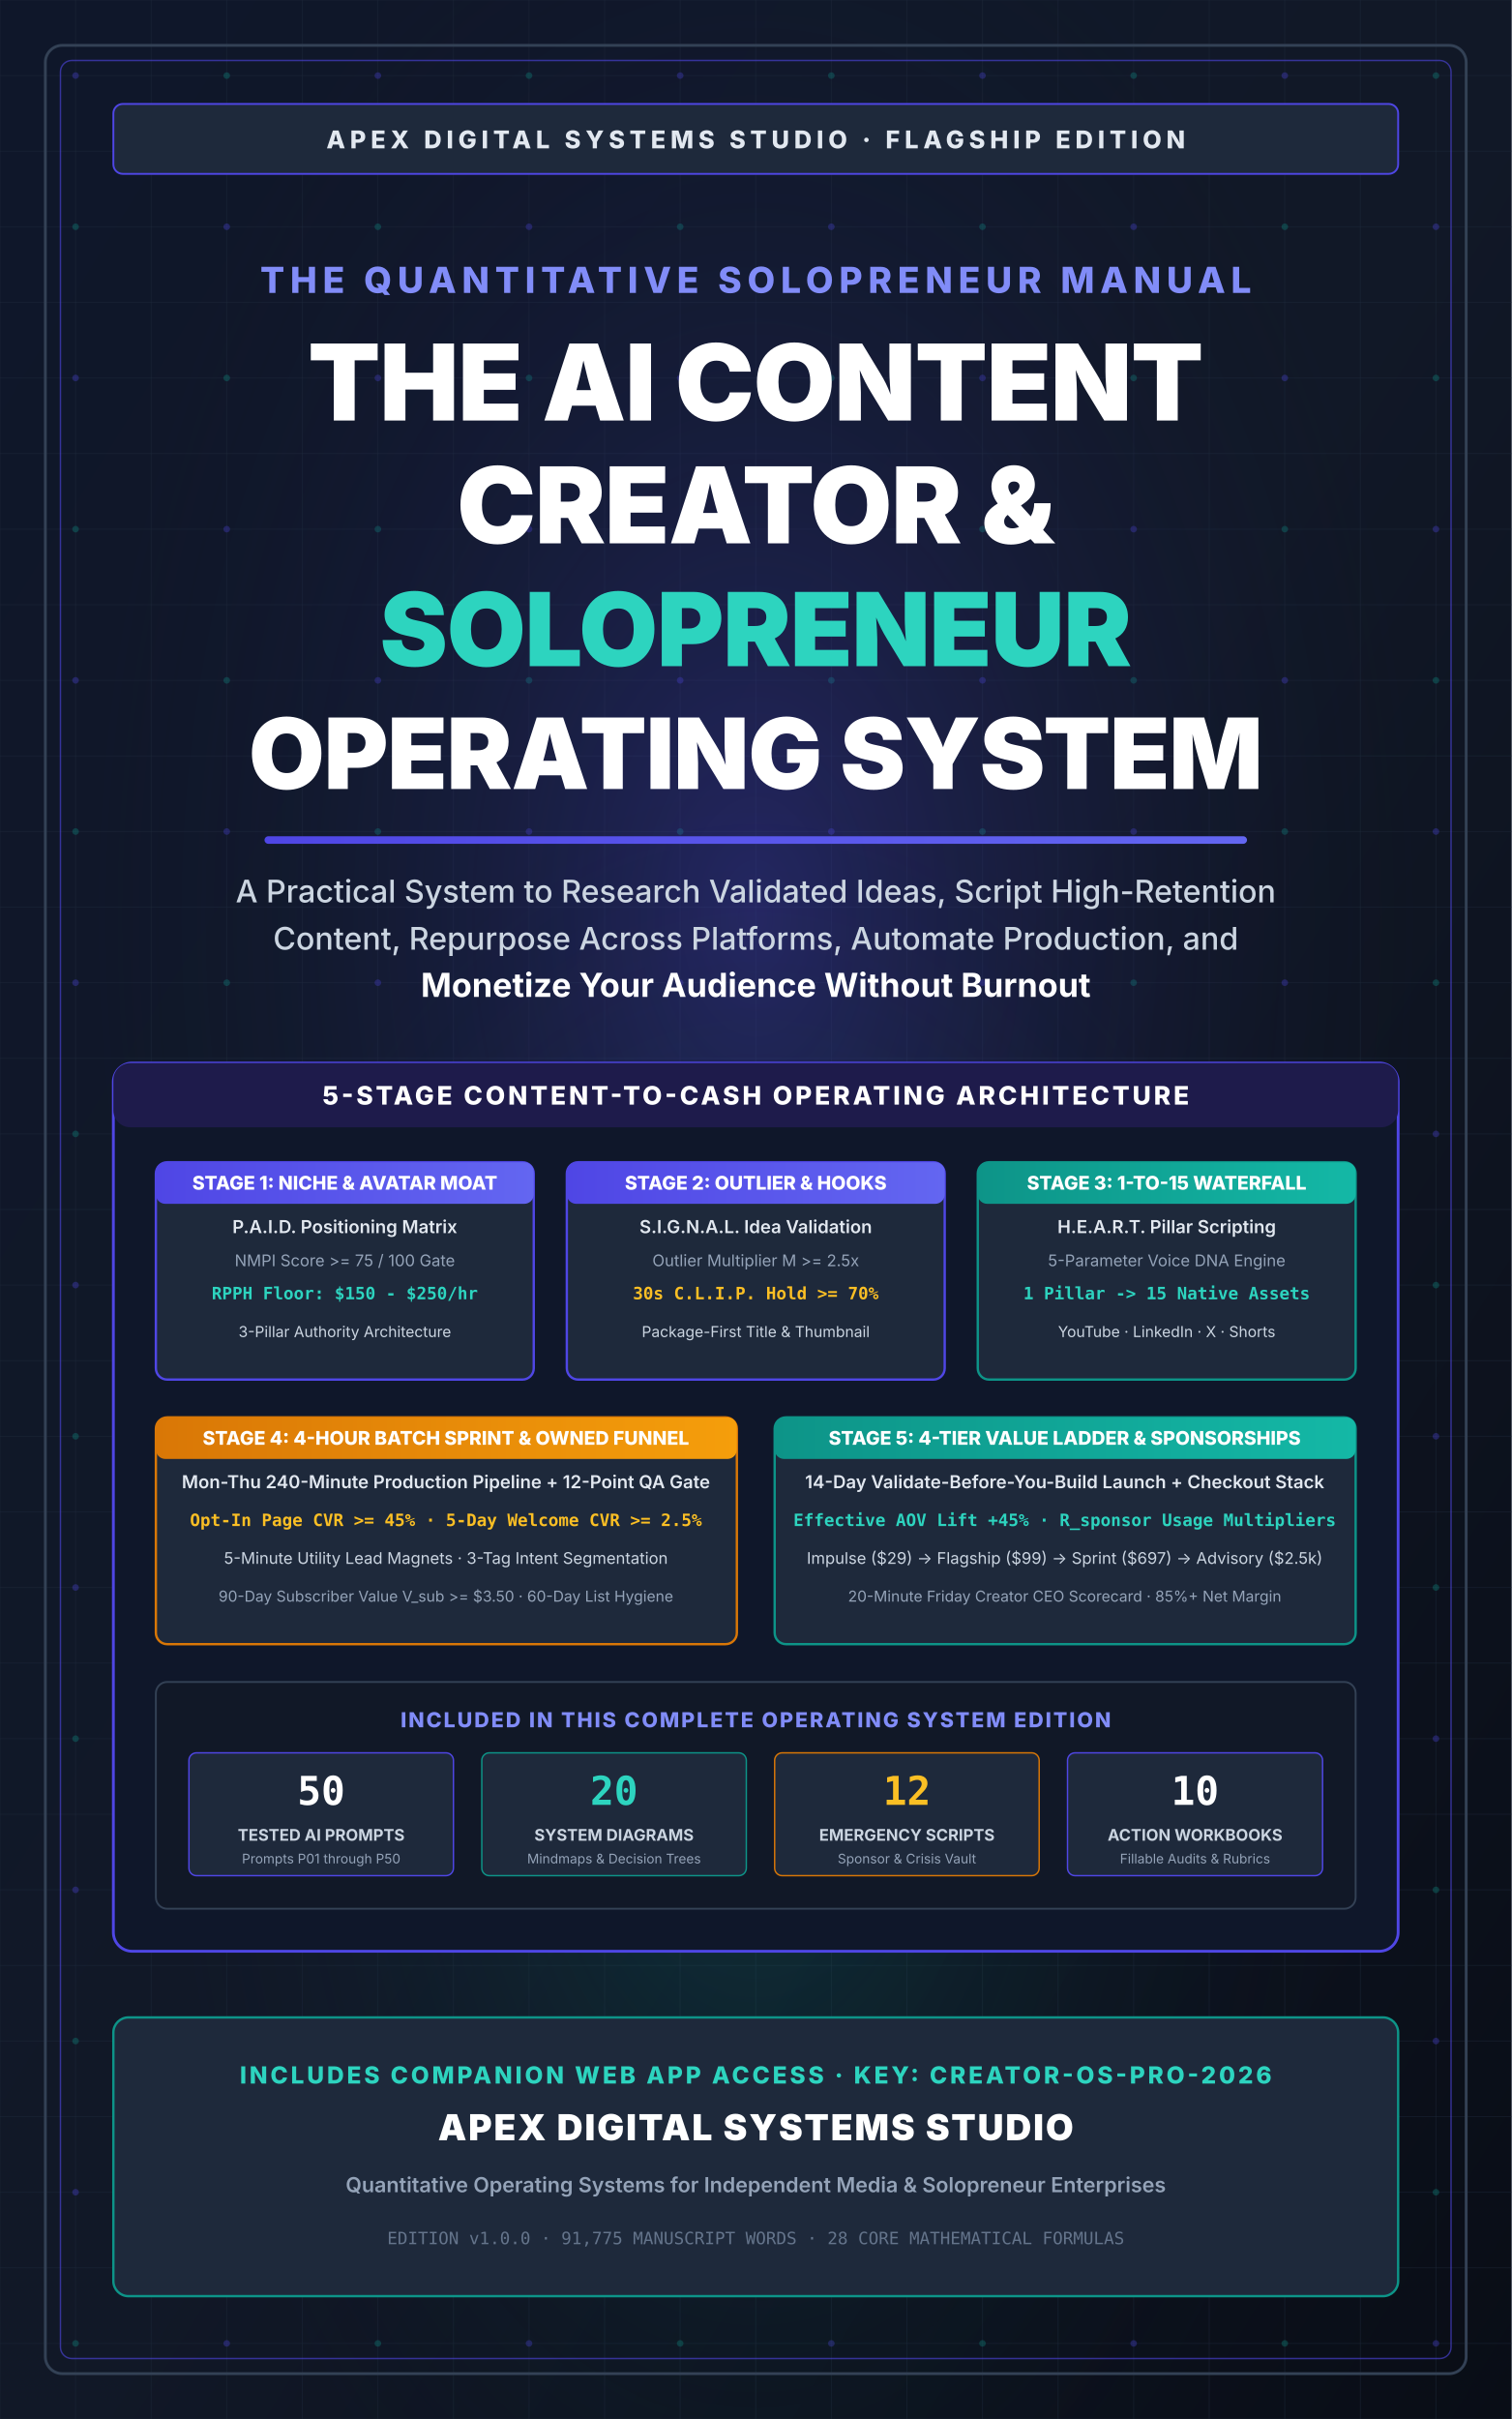
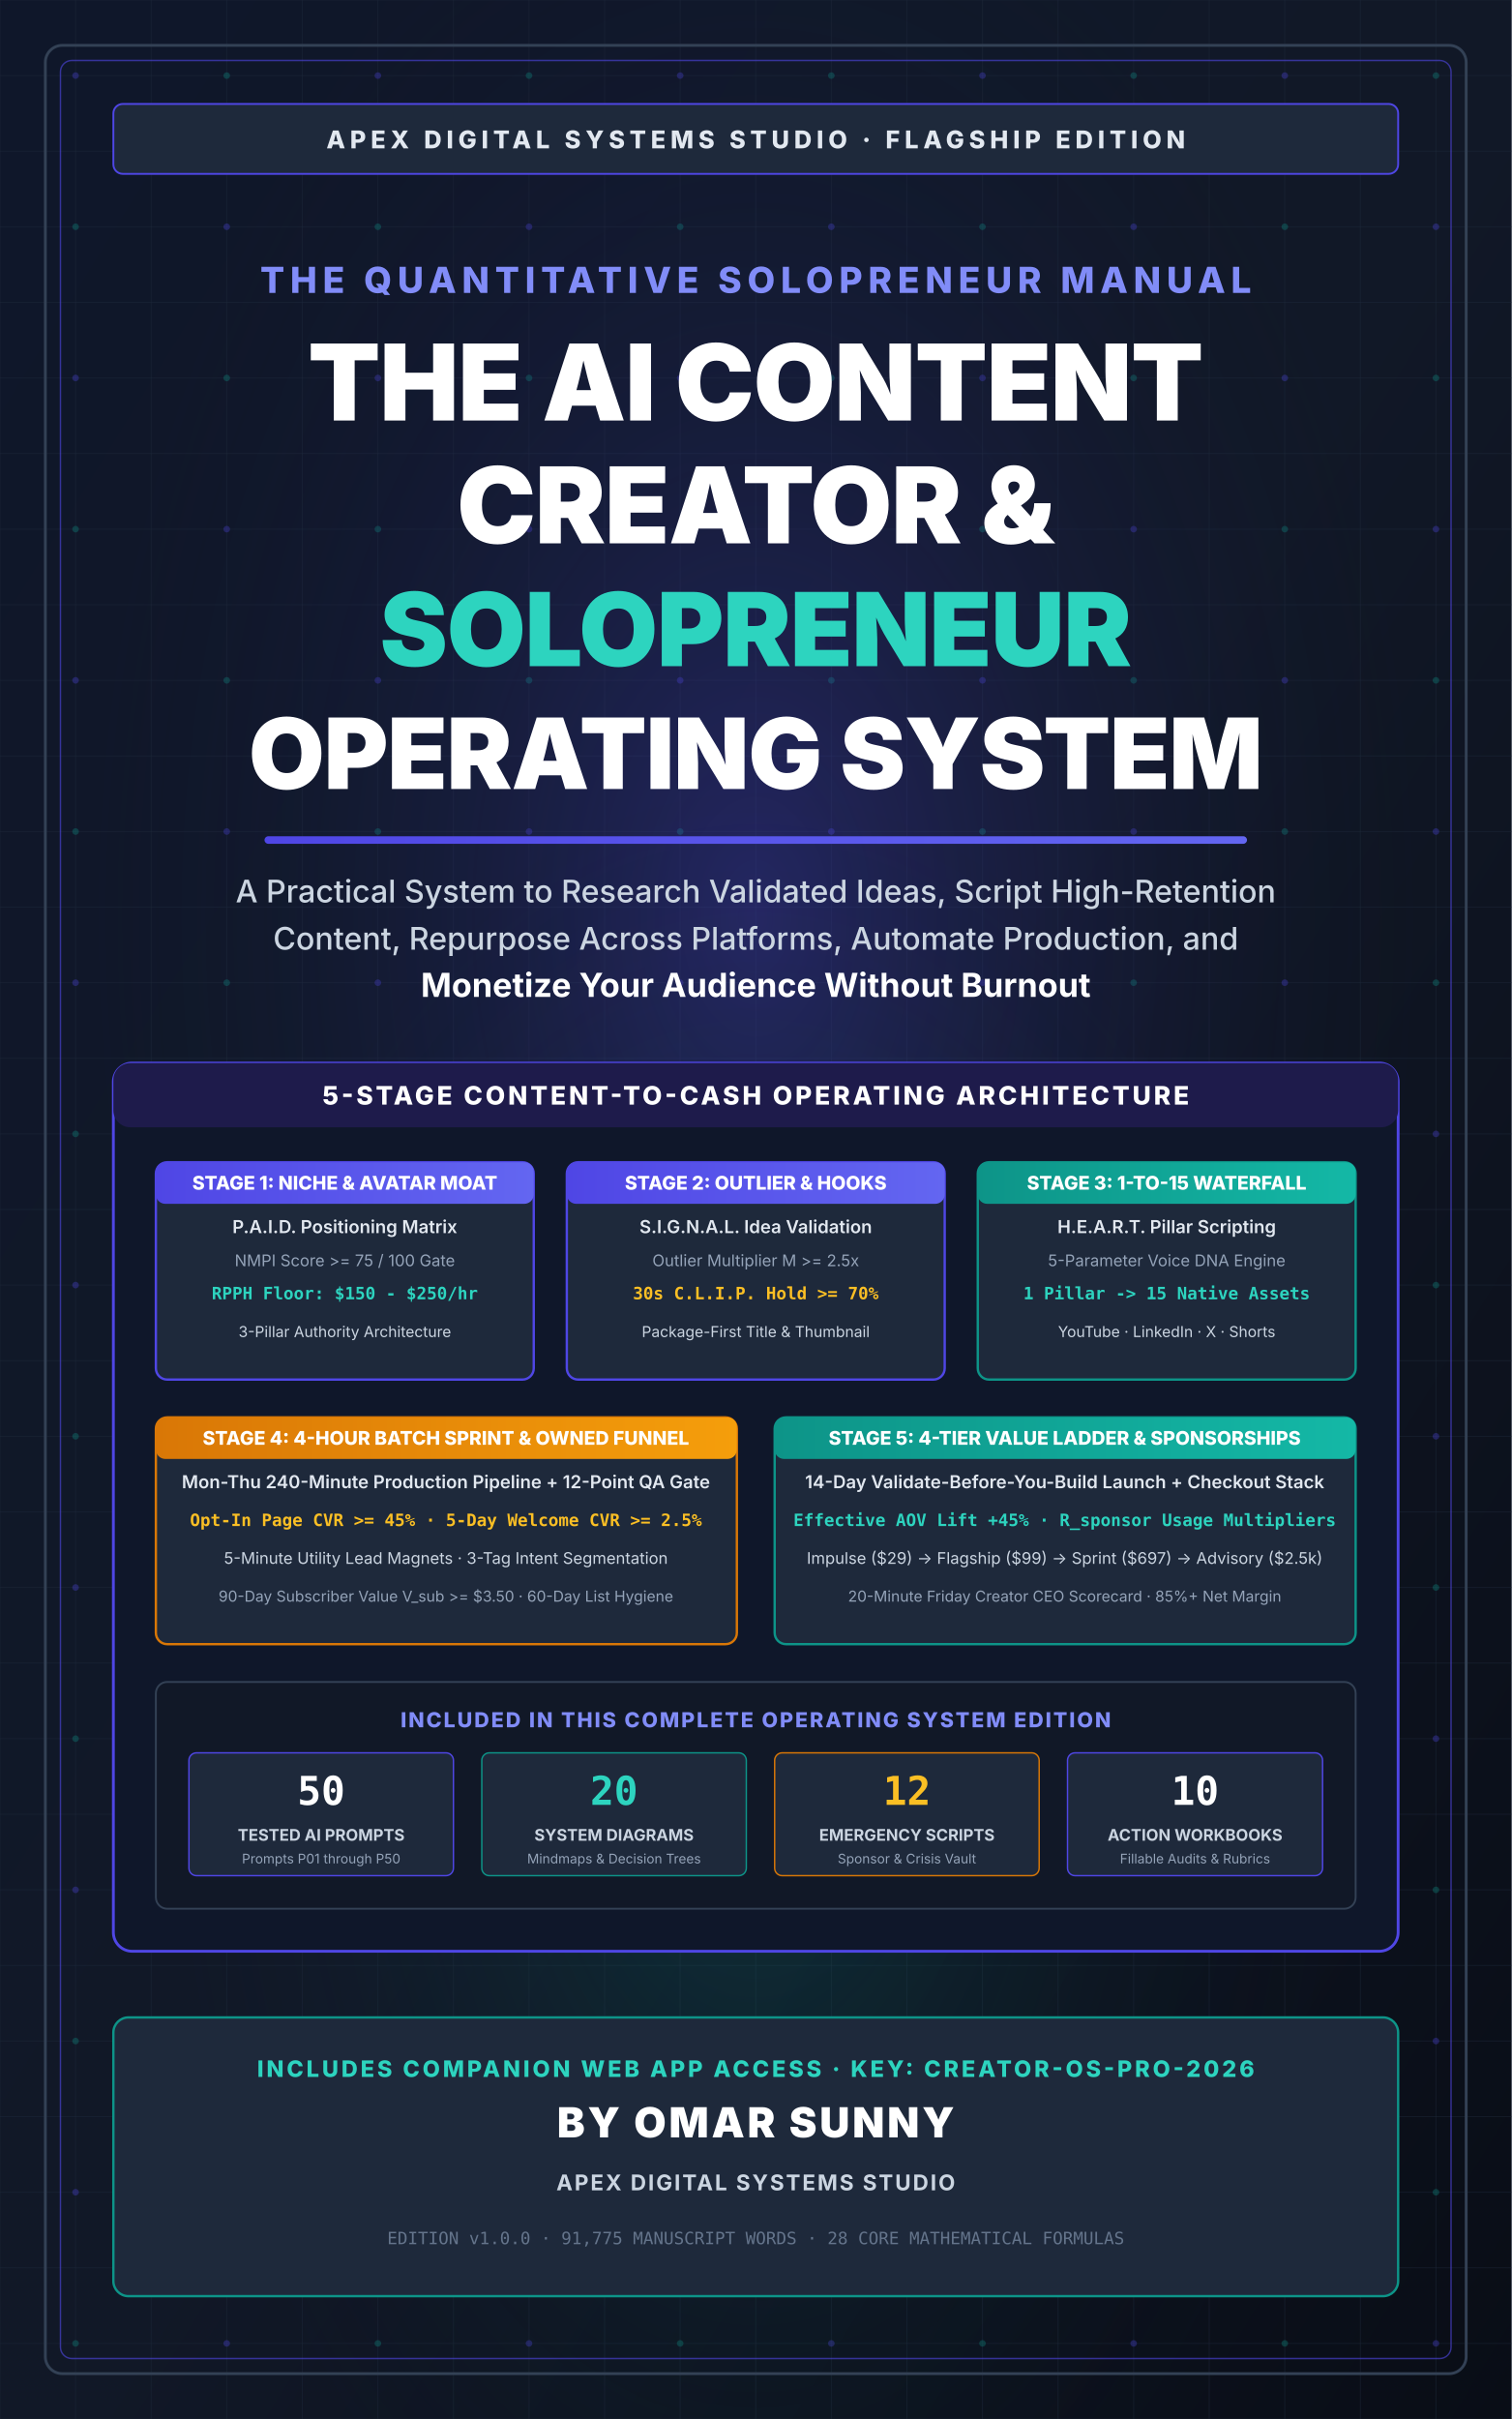
<svg xmlns="http://www.w3.org/2000/svg" viewBox="0 0 1600 2560" width="1600" height="2560" font-family="'Inter', 'Segoe UI', 'Noto Sans', sans-serif">
  <defs>
    <linearGradient id="bg-grad" x1="0%" y1="0%" x2="100%" y2="100%">
      <stop offset="0%" stop-color="#0F172A" />
      <stop offset="52%" stop-color="#111827" />
      <stop offset="100%" stop-color="#090D16" />
    </linearGradient>
    <linearGradient id="indigo-grad" x1="0%" y1="0%" x2="100%" y2="0%">
      <stop offset="0%" stop-color="#4F46E5" />
      <stop offset="100%" stop-color="#6366F1" />
    </linearGradient>
    <linearGradient id="teal-grad" x1="0%" y1="0%" x2="100%" y2="0%">
      <stop offset="0%" stop-color="#0D9488" />
      <stop offset="100%" stop-color="#14B8A6" />
    </linearGradient>
    <linearGradient id="amber-grad" x1="0%" y1="0%" x2="100%" y2="0%">
      <stop offset="0%" stop-color="#D97706" />
      <stop offset="100%" stop-color="#F59E0B" />
    </linearGradient>
    <radialGradient id="glow-indigo" cx="50%" cy="38%" r="45%">
      <stop offset="0%" stop-color="#4F46E5" stop-opacity="0.32" />
      <stop offset="100%" stop-color="#0F172A" stop-opacity="0" />
    </radialGradient>
    <radialGradient id="glow-teal" cx="50%" cy="72%" r="40%">
      <stop offset="0%" stop-color="#0D9488" stop-opacity="0.25" />
      <stop offset="100%" stop-color="#0F172A" stop-opacity="0" />
    </radialGradient>
  </defs>
  <rect x="0" y="0" width="1600" height="2560" fill="url(#bg-grad)" />
  <line x1="0" y1="0" x2="0" y2="2560" stroke="#1E293B" stroke-width="1" opacity="0.45" />
  <line x1="80" y1="0" x2="80" y2="2560" stroke="#1E293B" stroke-width="1" opacity="0.45" />
  <line x1="160" y1="0" x2="160" y2="2560" stroke="#1E293B" stroke-width="1" opacity="0.45" />
  <line x1="240" y1="0" x2="240" y2="2560" stroke="#1E293B" stroke-width="1" opacity="0.45" />
  <line x1="320" y1="0" x2="320" y2="2560" stroke="#1E293B" stroke-width="1" opacity="0.45" />
  <line x1="400" y1="0" x2="400" y2="2560" stroke="#1E293B" stroke-width="1" opacity="0.45" />
  <line x1="480" y1="0" x2="480" y2="2560" stroke="#1E293B" stroke-width="1" opacity="0.45" />
  <line x1="560" y1="0" x2="560" y2="2560" stroke="#1E293B" stroke-width="1" opacity="0.45" />
  <line x1="640" y1="0" x2="640" y2="2560" stroke="#1E293B" stroke-width="1" opacity="0.45" />
  <line x1="720" y1="0" x2="720" y2="2560" stroke="#1E293B" stroke-width="1" opacity="0.45" />
  <line x1="800" y1="0" x2="800" y2="2560" stroke="#1E293B" stroke-width="1" opacity="0.45" />
  <line x1="880" y1="0" x2="880" y2="2560" stroke="#1E293B" stroke-width="1" opacity="0.45" />
  <line x1="960" y1="0" x2="960" y2="2560" stroke="#1E293B" stroke-width="1" opacity="0.45" />
  <line x1="1040" y1="0" x2="1040" y2="2560" stroke="#1E293B" stroke-width="1" opacity="0.45" />
  <line x1="1120" y1="0" x2="1120" y2="2560" stroke="#1E293B" stroke-width="1" opacity="0.45" />
  <line x1="1200" y1="0" x2="1200" y2="2560" stroke="#1E293B" stroke-width="1" opacity="0.45" />
  <line x1="1280" y1="0" x2="1280" y2="2560" stroke="#1E293B" stroke-width="1" opacity="0.45" />
  <line x1="1360" y1="0" x2="1360" y2="2560" stroke="#1E293B" stroke-width="1" opacity="0.45" />
  <line x1="1440" y1="0" x2="1440" y2="2560" stroke="#1E293B" stroke-width="1" opacity="0.45" />
  <line x1="1520" y1="0" x2="1520" y2="2560" stroke="#1E293B" stroke-width="1" opacity="0.45" />
  <line x1="1600" y1="0" x2="1600" y2="2560" stroke="#1E293B" stroke-width="1" opacity="0.45" />
  <line x1="0" y1="0" x2="1600" y2="0" stroke="#1E293B" stroke-width="1" opacity="0.45" />
  <line x1="0" y1="80" x2="1600" y2="80" stroke="#1E293B" stroke-width="1" opacity="0.45" />
  <line x1="0" y1="160" x2="1600" y2="160" stroke="#1E293B" stroke-width="1" opacity="0.45" />
  <line x1="0" y1="240" x2="1600" y2="240" stroke="#1E293B" stroke-width="1" opacity="0.45" />
  <line x1="0" y1="320" x2="1600" y2="320" stroke="#1E293B" stroke-width="1" opacity="0.45" />
  <line x1="0" y1="400" x2="1600" y2="400" stroke="#1E293B" stroke-width="1" opacity="0.45" />
  <line x1="0" y1="480" x2="1600" y2="480" stroke="#1E293B" stroke-width="1" opacity="0.45" />
  <line x1="0" y1="560" x2="1600" y2="560" stroke="#1E293B" stroke-width="1" opacity="0.45" />
  <line x1="0" y1="640" x2="1600" y2="640" stroke="#1E293B" stroke-width="1" opacity="0.45" />
  <line x1="0" y1="720" x2="1600" y2="720" stroke="#1E293B" stroke-width="1" opacity="0.45" />
  <line x1="0" y1="800" x2="1600" y2="800" stroke="#1E293B" stroke-width="1" opacity="0.45" />
  <line x1="0" y1="880" x2="1600" y2="880" stroke="#1E293B" stroke-width="1" opacity="0.45" />
  <line x1="0" y1="960" x2="1600" y2="960" stroke="#1E293B" stroke-width="1" opacity="0.45" />
  <line x1="0" y1="1040" x2="1600" y2="1040" stroke="#1E293B" stroke-width="1" opacity="0.45" />
  <line x1="0" y1="1120" x2="1600" y2="1120" stroke="#1E293B" stroke-width="1" opacity="0.45" />
  <line x1="0" y1="1200" x2="1600" y2="1200" stroke="#1E293B" stroke-width="1" opacity="0.45" />
  <line x1="0" y1="1280" x2="1600" y2="1280" stroke="#1E293B" stroke-width="1" opacity="0.45" />
  <line x1="0" y1="1360" x2="1600" y2="1360" stroke="#1E293B" stroke-width="1" opacity="0.45" />
  <line x1="0" y1="1440" x2="1600" y2="1440" stroke="#1E293B" stroke-width="1" opacity="0.45" />
  <line x1="0" y1="1520" x2="1600" y2="1520" stroke="#1E293B" stroke-width="1" opacity="0.45" />
  <line x1="0" y1="1600" x2="1600" y2="1600" stroke="#1E293B" stroke-width="1" opacity="0.45" />
  <line x1="0" y1="1680" x2="1600" y2="1680" stroke="#1E293B" stroke-width="1" opacity="0.45" />
  <line x1="0" y1="1760" x2="1600" y2="1760" stroke="#1E293B" stroke-width="1" opacity="0.45" />
  <line x1="0" y1="1840" x2="1600" y2="1840" stroke="#1E293B" stroke-width="1" opacity="0.45" />
  <line x1="0" y1="1920" x2="1600" y2="1920" stroke="#1E293B" stroke-width="1" opacity="0.45" />
  <line x1="0" y1="2000" x2="1600" y2="2000" stroke="#1E293B" stroke-width="1" opacity="0.45" />
  <line x1="0" y1="2080" x2="1600" y2="2080" stroke="#1E293B" stroke-width="1" opacity="0.45" />
  <line x1="0" y1="2160" x2="1600" y2="2160" stroke="#1E293B" stroke-width="1" opacity="0.45" />
  <line x1="0" y1="2240" x2="1600" y2="2240" stroke="#1E293B" stroke-width="1" opacity="0.45" />
  <line x1="0" y1="2320" x2="1600" y2="2320" stroke="#1E293B" stroke-width="1" opacity="0.45" />
  <line x1="0" y1="2400" x2="1600" y2="2400" stroke="#1E293B" stroke-width="1" opacity="0.45" />
  <line x1="0" y1="2480" x2="1600" y2="2480" stroke="#1E293B" stroke-width="1" opacity="0.45" />
  <line x1="0" y1="2560" x2="1600" y2="2560" stroke="#1E293B" stroke-width="1" opacity="0.45" />
  <circle cx="80" cy="80" r="3.5" fill="#4F46E5" opacity="0.32" />
  <circle cx="80" cy="240" r="3.5" fill="#0D9488" opacity="0.32" />
  <circle cx="80" cy="400" r="3.5" fill="#4F46E5" opacity="0.32" />
  <circle cx="80" cy="560" r="3.5" fill="#0D9488" opacity="0.32" />
  <circle cx="80" cy="720" r="3.5" fill="#4F46E5" opacity="0.32" />
  <circle cx="80" cy="880" r="3.5" fill="#0D9488" opacity="0.32" />
  <circle cx="80" cy="1040" r="3.5" fill="#4F46E5" opacity="0.32" />
  <circle cx="80" cy="1200" r="3.5" fill="#0D9488" opacity="0.32" />
  <circle cx="80" cy="1360" r="3.5" fill="#4F46E5" opacity="0.32" />
  <circle cx="80" cy="1520" r="3.5" fill="#0D9488" opacity="0.32" />
  <circle cx="80" cy="1680" r="3.5" fill="#4F46E5" opacity="0.32" />
  <circle cx="80" cy="1840" r="3.5" fill="#0D9488" opacity="0.32" />
  <circle cx="80" cy="2000" r="3.5" fill="#4F46E5" opacity="0.32" />
  <circle cx="80" cy="2160" r="3.5" fill="#0D9488" opacity="0.32" />
  <circle cx="80" cy="2320" r="3.5" fill="#4F46E5" opacity="0.32" />
  <circle cx="80" cy="2480" r="3.5" fill="#0D9488" opacity="0.32" />
  <circle cx="240" cy="80" r="3.5" fill="#0D9488" opacity="0.32" />
  <circle cx="240" cy="240" r="3.5" fill="#4F46E5" opacity="0.32" />
  <circle cx="240" cy="400" r="3.5" fill="#0D9488" opacity="0.32" />
  <circle cx="240" cy="560" r="3.5" fill="#4F46E5" opacity="0.32" />
  <circle cx="240" cy="720" r="3.5" fill="#0D9488" opacity="0.32" />
  <circle cx="240" cy="880" r="3.5" fill="#4F46E5" opacity="0.32" />
  <circle cx="240" cy="1040" r="3.5" fill="#0D9488" opacity="0.32" />
  <circle cx="240" cy="1200" r="3.5" fill="#4F46E5" opacity="0.32" />
  <circle cx="240" cy="1360" r="3.5" fill="#0D9488" opacity="0.32" />
  <circle cx="240" cy="1520" r="3.5" fill="#4F46E5" opacity="0.32" />
  <circle cx="240" cy="1680" r="3.5" fill="#0D9488" opacity="0.32" />
  <circle cx="240" cy="1840" r="3.5" fill="#4F46E5" opacity="0.32" />
  <circle cx="240" cy="2000" r="3.5" fill="#0D9488" opacity="0.32" />
  <circle cx="240" cy="2160" r="3.5" fill="#4F46E5" opacity="0.32" />
  <circle cx="240" cy="2320" r="3.5" fill="#0D9488" opacity="0.32" />
  <circle cx="240" cy="2480" r="3.5" fill="#4F46E5" opacity="0.32" />
  <circle cx="400" cy="80" r="3.5" fill="#4F46E5" opacity="0.32" />
  <circle cx="400" cy="240" r="3.5" fill="#0D9488" opacity="0.32" />
  <circle cx="400" cy="400" r="3.5" fill="#4F46E5" opacity="0.32" />
  <circle cx="400" cy="560" r="3.5" fill="#0D9488" opacity="0.32" />
  <circle cx="400" cy="720" r="3.5" fill="#4F46E5" opacity="0.32" />
  <circle cx="400" cy="880" r="3.5" fill="#0D9488" opacity="0.32" />
  <circle cx="400" cy="1040" r="3.5" fill="#4F46E5" opacity="0.32" />
  <circle cx="400" cy="1200" r="3.5" fill="#0D9488" opacity="0.32" />
  <circle cx="400" cy="1360" r="3.5" fill="#4F46E5" opacity="0.32" />
  <circle cx="400" cy="1520" r="3.5" fill="#0D9488" opacity="0.32" />
  <circle cx="400" cy="1680" r="3.5" fill="#4F46E5" opacity="0.32" />
  <circle cx="400" cy="1840" r="3.5" fill="#0D9488" opacity="0.32" />
  <circle cx="400" cy="2000" r="3.5" fill="#4F46E5" opacity="0.32" />
  <circle cx="400" cy="2160" r="3.5" fill="#0D9488" opacity="0.32" />
  <circle cx="400" cy="2320" r="3.5" fill="#4F46E5" opacity="0.32" />
  <circle cx="400" cy="2480" r="3.5" fill="#0D9488" opacity="0.32" />
  <circle cx="560" cy="80" r="3.5" fill="#0D9488" opacity="0.32" />
  <circle cx="560" cy="240" r="3.5" fill="#4F46E5" opacity="0.32" />
  <circle cx="560" cy="400" r="3.5" fill="#0D9488" opacity="0.32" />
  <circle cx="560" cy="560" r="3.5" fill="#4F46E5" opacity="0.32" />
  <circle cx="560" cy="720" r="3.5" fill="#0D9488" opacity="0.32" />
  <circle cx="560" cy="880" r="3.5" fill="#4F46E5" opacity="0.32" />
  <circle cx="560" cy="1040" r="3.5" fill="#0D9488" opacity="0.32" />
  <circle cx="560" cy="1200" r="3.5" fill="#4F46E5" opacity="0.32" />
  <circle cx="560" cy="1360" r="3.5" fill="#0D9488" opacity="0.32" />
  <circle cx="560" cy="1520" r="3.5" fill="#4F46E5" opacity="0.32" />
  <circle cx="560" cy="1680" r="3.5" fill="#0D9488" opacity="0.32" />
  <circle cx="560" cy="1840" r="3.5" fill="#4F46E5" opacity="0.32" />
  <circle cx="560" cy="2000" r="3.5" fill="#0D9488" opacity="0.32" />
  <circle cx="560" cy="2160" r="3.5" fill="#4F46E5" opacity="0.32" />
  <circle cx="560" cy="2320" r="3.5" fill="#0D9488" opacity="0.32" />
  <circle cx="560" cy="2480" r="3.5" fill="#4F46E5" opacity="0.32" />
  <circle cx="720" cy="80" r="3.5" fill="#4F46E5" opacity="0.32" />
  <circle cx="720" cy="240" r="3.5" fill="#0D9488" opacity="0.32" />
  <circle cx="720" cy="400" r="3.5" fill="#4F46E5" opacity="0.32" />
  <circle cx="720" cy="560" r="3.5" fill="#0D9488" opacity="0.32" />
  <circle cx="720" cy="720" r="3.5" fill="#4F46E5" opacity="0.32" />
  <circle cx="720" cy="880" r="3.5" fill="#0D9488" opacity="0.32" />
  <circle cx="720" cy="1040" r="3.5" fill="#4F46E5" opacity="0.32" />
  <circle cx="720" cy="1200" r="3.5" fill="#0D9488" opacity="0.32" />
  <circle cx="720" cy="1360" r="3.5" fill="#4F46E5" opacity="0.32" />
  <circle cx="720" cy="1520" r="3.5" fill="#0D9488" opacity="0.32" />
  <circle cx="720" cy="1680" r="3.5" fill="#4F46E5" opacity="0.32" />
  <circle cx="720" cy="1840" r="3.5" fill="#0D9488" opacity="0.32" />
  <circle cx="720" cy="2000" r="3.5" fill="#4F46E5" opacity="0.32" />
  <circle cx="720" cy="2160" r="3.5" fill="#0D9488" opacity="0.32" />
  <circle cx="720" cy="2320" r="3.5" fill="#4F46E5" opacity="0.32" />
  <circle cx="720" cy="2480" r="3.5" fill="#0D9488" opacity="0.32" />
  <circle cx="880" cy="80" r="3.5" fill="#0D9488" opacity="0.32" />
  <circle cx="880" cy="240" r="3.5" fill="#4F46E5" opacity="0.32" />
  <circle cx="880" cy="400" r="3.5" fill="#0D9488" opacity="0.32" />
  <circle cx="880" cy="560" r="3.5" fill="#4F46E5" opacity="0.32" />
  <circle cx="880" cy="720" r="3.5" fill="#0D9488" opacity="0.32" />
  <circle cx="880" cy="880" r="3.5" fill="#4F46E5" opacity="0.32" />
  <circle cx="880" cy="1040" r="3.5" fill="#0D9488" opacity="0.32" />
  <circle cx="880" cy="1200" r="3.5" fill="#4F46E5" opacity="0.32" />
  <circle cx="880" cy="1360" r="3.5" fill="#0D9488" opacity="0.32" />
  <circle cx="880" cy="1520" r="3.5" fill="#4F46E5" opacity="0.32" />
  <circle cx="880" cy="1680" r="3.5" fill="#0D9488" opacity="0.32" />
  <circle cx="880" cy="1840" r="3.5" fill="#4F46E5" opacity="0.32" />
  <circle cx="880" cy="2000" r="3.5" fill="#0D9488" opacity="0.32" />
  <circle cx="880" cy="2160" r="3.5" fill="#4F46E5" opacity="0.32" />
  <circle cx="880" cy="2320" r="3.5" fill="#0D9488" opacity="0.32" />
  <circle cx="880" cy="2480" r="3.5" fill="#4F46E5" opacity="0.32" />
  <circle cx="1040" cy="80" r="3.5" fill="#4F46E5" opacity="0.32" />
  <circle cx="1040" cy="240" r="3.5" fill="#0D9488" opacity="0.32" />
  <circle cx="1040" cy="400" r="3.5" fill="#4F46E5" opacity="0.32" />
  <circle cx="1040" cy="560" r="3.5" fill="#0D9488" opacity="0.32" />
  <circle cx="1040" cy="720" r="3.5" fill="#4F46E5" opacity="0.32" />
  <circle cx="1040" cy="880" r="3.5" fill="#0D9488" opacity="0.32" />
  <circle cx="1040" cy="1040" r="3.5" fill="#4F46E5" opacity="0.32" />
  <circle cx="1040" cy="1200" r="3.5" fill="#0D9488" opacity="0.32" />
  <circle cx="1040" cy="1360" r="3.5" fill="#4F46E5" opacity="0.32" />
  <circle cx="1040" cy="1520" r="3.5" fill="#0D9488" opacity="0.32" />
  <circle cx="1040" cy="1680" r="3.5" fill="#4F46E5" opacity="0.32" />
  <circle cx="1040" cy="1840" r="3.5" fill="#0D9488" opacity="0.32" />
  <circle cx="1040" cy="2000" r="3.5" fill="#4F46E5" opacity="0.32" />
  <circle cx="1040" cy="2160" r="3.5" fill="#0D9488" opacity="0.32" />
  <circle cx="1040" cy="2320" r="3.5" fill="#4F46E5" opacity="0.32" />
  <circle cx="1040" cy="2480" r="3.5" fill="#0D9488" opacity="0.32" />
  <circle cx="1200" cy="80" r="3.5" fill="#0D9488" opacity="0.32" />
  <circle cx="1200" cy="240" r="3.5" fill="#4F46E5" opacity="0.32" />
  <circle cx="1200" cy="400" r="3.5" fill="#0D9488" opacity="0.32" />
  <circle cx="1200" cy="560" r="3.5" fill="#4F46E5" opacity="0.32" />
  <circle cx="1200" cy="720" r="3.5" fill="#0D9488" opacity="0.32" />
  <circle cx="1200" cy="880" r="3.5" fill="#4F46E5" opacity="0.32" />
  <circle cx="1200" cy="1040" r="3.5" fill="#0D9488" opacity="0.32" />
  <circle cx="1200" cy="1200" r="3.5" fill="#4F46E5" opacity="0.32" />
  <circle cx="1200" cy="1360" r="3.5" fill="#0D9488" opacity="0.32" />
  <circle cx="1200" cy="1520" r="3.5" fill="#4F46E5" opacity="0.32" />
  <circle cx="1200" cy="1680" r="3.5" fill="#0D9488" opacity="0.32" />
  <circle cx="1200" cy="1840" r="3.5" fill="#4F46E5" opacity="0.32" />
  <circle cx="1200" cy="2000" r="3.5" fill="#0D9488" opacity="0.32" />
  <circle cx="1200" cy="2160" r="3.5" fill="#4F46E5" opacity="0.32" />
  <circle cx="1200" cy="2320" r="3.5" fill="#0D9488" opacity="0.32" />
  <circle cx="1200" cy="2480" r="3.5" fill="#4F46E5" opacity="0.32" />
  <circle cx="1360" cy="80" r="3.5" fill="#4F46E5" opacity="0.32" />
  <circle cx="1360" cy="240" r="3.5" fill="#0D9488" opacity="0.32" />
  <circle cx="1360" cy="400" r="3.5" fill="#4F46E5" opacity="0.32" />
  <circle cx="1360" cy="560" r="3.5" fill="#0D9488" opacity="0.32" />
  <circle cx="1360" cy="720" r="3.5" fill="#4F46E5" opacity="0.32" />
  <circle cx="1360" cy="880" r="3.5" fill="#0D9488" opacity="0.32" />
  <circle cx="1360" cy="1040" r="3.5" fill="#4F46E5" opacity="0.32" />
  <circle cx="1360" cy="1200" r="3.5" fill="#0D9488" opacity="0.32" />
  <circle cx="1360" cy="1360" r="3.5" fill="#4F46E5" opacity="0.32" />
  <circle cx="1360" cy="1520" r="3.5" fill="#0D9488" opacity="0.32" />
  <circle cx="1360" cy="1680" r="3.5" fill="#4F46E5" opacity="0.32" />
  <circle cx="1360" cy="1840" r="3.5" fill="#0D9488" opacity="0.32" />
  <circle cx="1360" cy="2000" r="3.5" fill="#4F46E5" opacity="0.32" />
  <circle cx="1360" cy="2160" r="3.5" fill="#0D9488" opacity="0.32" />
  <circle cx="1360" cy="2320" r="3.5" fill="#4F46E5" opacity="0.32" />
  <circle cx="1360" cy="2480" r="3.5" fill="#0D9488" opacity="0.32" />
  <circle cx="1520" cy="80" r="3.5" fill="#0D9488" opacity="0.32" />
  <circle cx="1520" cy="240" r="3.5" fill="#4F46E5" opacity="0.32" />
  <circle cx="1520" cy="400" r="3.5" fill="#0D9488" opacity="0.32" />
  <circle cx="1520" cy="560" r="3.5" fill="#4F46E5" opacity="0.32" />
  <circle cx="1520" cy="720" r="3.5" fill="#0D9488" opacity="0.32" />
  <circle cx="1520" cy="880" r="3.5" fill="#4F46E5" opacity="0.32" />
  <circle cx="1520" cy="1040" r="3.5" fill="#0D9488" opacity="0.32" />
  <circle cx="1520" cy="1200" r="3.5" fill="#4F46E5" opacity="0.32" />
  <circle cx="1520" cy="1360" r="3.5" fill="#0D9488" opacity="0.32" />
  <circle cx="1520" cy="1520" r="3.5" fill="#4F46E5" opacity="0.32" />
  <circle cx="1520" cy="1680" r="3.5" fill="#0D9488" opacity="0.32" />
  <circle cx="1520" cy="1840" r="3.5" fill="#4F46E5" opacity="0.32" />
  <circle cx="1520" cy="2000" r="3.5" fill="#0D9488" opacity="0.32" />
  <circle cx="1520" cy="2160" r="3.5" fill="#4F46E5" opacity="0.32" />
  <circle cx="1520" cy="2320" r="3.5" fill="#0D9488" opacity="0.32" />
  <circle cx="1520" cy="2480" r="3.5" fill="#4F46E5" opacity="0.32" />
  <rect x="0" y="0" width="1600" height="2560" fill="url(#glow-indigo)" />
  <rect x="0" y="0" width="1600" height="2560" fill="url(#glow-teal)" />
  <rect x="48" y="48" width="1504" height="2464" rx="18" fill="none" stroke="#334155" stroke-width="3" />
  <rect x="64" y="64" width="1472" height="2432" rx="12" fill="none" stroke="#4F46E5" stroke-width="1.5" opacity="0.6" />
  <rect x="120" y="110" width="1360" height="74" rx="10" fill="#1E293B" stroke="#4F46E5" stroke-width="2" />
  <text x="800" y="157" fill="#E2E8F0" font-size="26" font-weight="800" letter-spacing="5" text-anchor="middle">APEX DIGITAL SYSTEMS STUDIO · FLAGSHIP EDITION</text>
  <text x="800" y="310" fill="#818CF8" font-size="38" font-weight="800" letter-spacing="6" text-anchor="middle">THE QUANTITATIVE SOLOPRENEUR MANUAL</text>
  <text x="800" y="445" fill="#FFFFFF" font-size="112" font-weight="900" letter-spacing="-1" text-anchor="middle">THE AI CONTENT</text>
  <text x="800" y="575" fill="#FFFFFF" font-size="112" font-weight="900" letter-spacing="-1" text-anchor="middle">CREATOR &amp;</text>
  <text x="800" y="705" fill="#2DD4BF" font-size="108" font-weight="900" letter-spacing="-1" text-anchor="middle">SOLOPRENEUR</text>
  <text x="800" y="835" fill="#FFFFFF" font-size="104" font-weight="900" letter-spacing="-1" text-anchor="middle">OPERATING SYSTEM</text>
  <rect x="280" y="885" width="1040" height="8" rx="4" fill="url(#indigo-grad)" />
  <text x="800" y="955" fill="#CBD5E1" font-size="33" font-weight="500" text-anchor="middle">A Practical System to Research Validated Ideas, Script High-Retention</text>
  <text x="800" y="1005" fill="#CBD5E1" font-size="33" font-weight="500" text-anchor="middle">Content, Repurpose Across Platforms, Automate Production, and</text>
  <text x="800" y="1055" fill="#FFFFFF" font-size="35" font-weight="700" text-anchor="middle">Monetize Your Audience Without Burnout</text>
  <rect x="120" y="1125" width="1360" height="940" rx="20" fill="#0F172A" stroke="#4F46E5" stroke-width="3" />
  <rect x="120" y="1125" width="1360" height="68" rx="18" fill="#1E1B4B" />
  <text x="800" y="1169" fill="#FFFFFF" font-size="27" font-weight="800" letter-spacing="3" text-anchor="middle">5-STAGE CONTENT-TO-CASH OPERATING ARCHITECTURE</text>
  <rect x="165" y="1230" width="400" height="230" rx="12" fill="#1E293B" stroke="#4F46E5" stroke-width="2.5" />
  <rect x="165" y="1230" width="400" height="44" rx="10" fill="url(#indigo-grad)" />
  <text x="365" y="1259" fill="#FFFFFF" font-size="20" font-weight="800" text-anchor="middle">STAGE 1: NICHE &amp; AVATAR MOAT</text>
  <text x="365" y="1305" fill="#E2E8F0" font-size="19" font-weight="600" text-anchor="middle">P.A.I.D. Positioning Matrix</text>
  <text x="365" y="1340" fill="#94A3B8" font-size="17" text-anchor="middle">NMPI Score &gt;= 75 / 100 Gate</text>
  <text x="365" y="1375" fill="#2DD4BF" font-size="18" font-family="'JetBrains Mono', monospace" font-weight="700" text-anchor="middle">RPPH Floor: $150 - $250/hr</text>
  <text x="365" y="1415" fill="#CBD5E1" font-size="16" text-anchor="middle">3-Pillar Authority Architecture</text>
  <rect x="600" y="1230" width="400" height="230" rx="12" fill="#1E293B" stroke="#4F46E5" stroke-width="2.5" />
  <rect x="600" y="1230" width="400" height="44" rx="10" fill="url(#indigo-grad)" />
  <text x="800" y="1259" fill="#FFFFFF" font-size="20" font-weight="800" text-anchor="middle">STAGE 2: OUTLIER &amp; HOOKS</text>
  <text x="800" y="1305" fill="#E2E8F0" font-size="19" font-weight="600" text-anchor="middle">S.I.G.N.A.L. Idea Validation</text>
  <text x="800" y="1340" fill="#94A3B8" font-size="17" text-anchor="middle">Outlier Multiplier M &gt;= 2.5x</text>
  <text x="800" y="1375" fill="#FBBF24" font-size="18" font-family="'JetBrains Mono', monospace" font-weight="700" text-anchor="middle">30s C.L.I.P. Hold &gt;= 70%</text>
  <text x="800" y="1415" fill="#CBD5E1" font-size="16" text-anchor="middle">Package-First Title &amp; Thumbnail</text>
  <rect x="1035" y="1230" width="400" height="230" rx="12" fill="#1E293B" stroke="#0D9488" stroke-width="2.5" />
  <rect x="1035" y="1230" width="400" height="44" rx="10" fill="url(#teal-grad)" />
  <text x="1235" y="1259" fill="#FFFFFF" font-size="20" font-weight="800" text-anchor="middle">STAGE 3: 1-TO-15 WATERFALL</text>
  <text x="1235" y="1305" fill="#E2E8F0" font-size="19" font-weight="600" text-anchor="middle">H.E.A.R.T. Pillar Scripting</text>
  <text x="1235" y="1340" fill="#94A3B8" font-size="17" text-anchor="middle">5-Parameter Voice DNA Engine</text>
  <text x="1235" y="1375" fill="#2DD4BF" font-size="18" font-family="'JetBrains Mono', monospace" font-weight="700" text-anchor="middle">1 Pillar -&gt; 15 Native Assets</text>
  <text x="1235" y="1415" fill="#CBD5E1" font-size="16" text-anchor="middle">YouTube · LinkedIn · X · Shorts</text>
  <rect x="165" y="1500" width="615" height="240" rx="12" fill="#1E293B" stroke="#D97706" stroke-width="2.5" />
  <rect x="165" y="1500" width="615" height="44" rx="10" fill="url(#amber-grad)" />
  <text x="472" y="1529" fill="#FFFFFF" font-size="20" font-weight="800" text-anchor="middle">STAGE 4: 4-HOUR BATCH SPRINT &amp; OWNED FUNNEL</text>
  <text x="472" y="1575" fill="#E2E8F0" font-size="19" font-weight="600" text-anchor="middle">Mon-Thu 240-Minute Production Pipeline + 12-Point QA Gate</text>
  <text x="472" y="1615" fill="#FBBF24" font-size="18" font-family="'JetBrains Mono', monospace" font-weight="700" text-anchor="middle">Opt-In Page CVR &gt;= 45% · 5-Day Welcome CVR &gt;= 2.5%</text>
  <text x="472" y="1655" fill="#CBD5E1" font-size="17" text-anchor="middle">5-Minute Utility Lead Magnets · 3-Tag Intent Segmentation</text>
  <text x="472" y="1695" fill="#94A3B8" font-size="16" text-anchor="middle">90-Day Subscriber Value V_sub &gt;= $3.50 · 60-Day List Hygiene</text>
  <rect x="820" y="1500" width="615" height="240" rx="12" fill="#1E293B" stroke="#0D9488" stroke-width="2.5" />
  <rect x="820" y="1500" width="615" height="44" rx="10" fill="url(#teal-grad)" />
  <text x="1127" y="1529" fill="#FFFFFF" font-size="20" font-weight="800" text-anchor="middle">STAGE 5: 4-TIER VALUE LADDER &amp; SPONSORSHIPS</text>
  <text x="1127" y="1575" fill="#E2E8F0" font-size="19" font-weight="600" text-anchor="middle">14-Day Validate-Before-You-Build Launch + Checkout Stack</text>
  <text x="1127" y="1615" fill="#2DD4BF" font-size="18" font-family="'JetBrains Mono', monospace" font-weight="700" text-anchor="middle">Effective AOV Lift +45% · R_sponsor Usage Multipliers</text>
  <text x="1127" y="1655" fill="#CBD5E1" font-size="17" text-anchor="middle">Impulse ($29) -&gt; Flagship ($99) -&gt; Sprint ($697) -&gt; Advisory ($2.5k)</text>
  <text x="1127" y="1695" fill="#94A3B8" font-size="16" text-anchor="middle">20-Minute Friday Creator CEO Scorecard · 85%+ Net Margin</text>
  <rect x="165" y="1780" width="1270" height="240" rx="12" fill="#111827" stroke="#334155" stroke-width="2" />
  <text x="800" y="1828" fill="#818CF8" font-size="22" font-weight="800" letter-spacing="2" text-anchor="middle">INCLUDED IN THIS COMPLETE OPERATING SYSTEM EDITION</text>
  <rect x="200" y="1855" width="280" height="130" rx="8" fill="#1E293B" stroke="#4F46E5" stroke-width="1.5" />
  <text x="340" y="1910" fill="#FFFFFF" font-size="42" font-weight="900" font-family="'JetBrains Mono', monospace" text-anchor="middle">50</text>
  <text x="340" y="1948" fill="#CBD5E1" font-size="17" font-weight="700" text-anchor="middle">TESTED AI PROMPTS</text>
  <text x="340" y="1972" fill="#94A3B8" font-size="14" text-anchor="middle">Prompts P01 through P50</text>
  <rect x="510" y="1855" width="280" height="130" rx="8" fill="#1E293B" stroke="#0D9488" stroke-width="1.5" />
  <text x="650" y="1910" fill="#2DD4BF" font-size="42" font-weight="900" font-family="'JetBrains Mono', monospace" text-anchor="middle">20</text>
  <text x="650" y="1948" fill="#CBD5E1" font-size="17" font-weight="700" text-anchor="middle">SYSTEM DIAGRAMS</text>
  <text x="650" y="1972" fill="#94A3B8" font-size="14" text-anchor="middle">Mindmaps &amp; Decision Trees</text>
  <rect x="820" y="1855" width="280" height="130" rx="8" fill="#1E293B" stroke="#D97706" stroke-width="1.5" />
  <text x="960" y="1910" fill="#FBBF24" font-size="42" font-weight="900" font-family="'JetBrains Mono', monospace" text-anchor="middle">12</text>
  <text x="960" y="1948" fill="#CBD5E1" font-size="17" font-weight="700" text-anchor="middle">EMERGENCY SCRIPTS</text>
  <text x="960" y="1972" fill="#94A3B8" font-size="14" text-anchor="middle">Sponsor &amp; Crisis Vault</text>
  <rect x="1130" y="1855" width="270" height="130" rx="8" fill="#1E293B" stroke="#4F46E5" stroke-width="1.5" />
  <text x="1265" y="1910" fill="#FFFFFF" font-size="42" font-weight="900" font-family="'JetBrains Mono', monospace" text-anchor="middle">10</text>
  <text x="1265" y="1948" fill="#CBD5E1" font-size="17" font-weight="700" text-anchor="middle">ACTION WORKBOOKS</text>
  <text x="1265" y="1972" fill="#94A3B8" font-size="14" text-anchor="middle">Fillable Audits &amp; Rubrics</text>
  <rect x="120" y="2135" width="1360" height="295" rx="16" fill="#1E293B" stroke="#0D9488" stroke-width="2.5" />
-   <text x="800" y="2205" fill="#2DD4BF" font-size="25" font-weight="800" letter-spacing="3" text-anchor="middle">INCLUDES COMPANION WEB APP ACCESS · KEY: CREATOR-OS-PRO-2026</text>
-   <text x="800" y="2265" fill="#FFFFFF" font-size="38" font-weight="900" letter-spacing="2" text-anchor="middle">APEX DIGITAL SYSTEMS STUDIO</text>
-   <text x="800" y="2320" fill="#94A3B8" font-size="22" font-weight="600" text-anchor="middle">Quantitative Operating Systems for Independent Media &amp; Solopreneur Enterprises</text>
+   <text x="800" y="2198" fill="#2DD4BF" font-size="24" font-weight="800" letter-spacing="3" text-anchor="middle">INCLUDES COMPANION WEB APP ACCESS · KEY: CREATOR-OS-PRO-2026</text>
+   <text x="800" y="2262" fill="#FFFFFF" font-size="44" font-weight="900" letter-spacing="3" text-anchor="middle">BY OMAR SUNNY</text>
+   <text x="800" y="2318" fill="#CBD5E1" font-size="23" font-weight="700" letter-spacing="2" text-anchor="middle">APEX DIGITAL SYSTEMS STUDIO</text>
  <text x="800" y="2375" fill="#64748B" font-size="18" font-family="'JetBrains Mono', monospace" text-anchor="middle">EDITION v1.0.0 · 91,775 MANUSCRIPT WORDS · 28 CORE MATHEMATICAL FORMULAS</text>
</svg>
